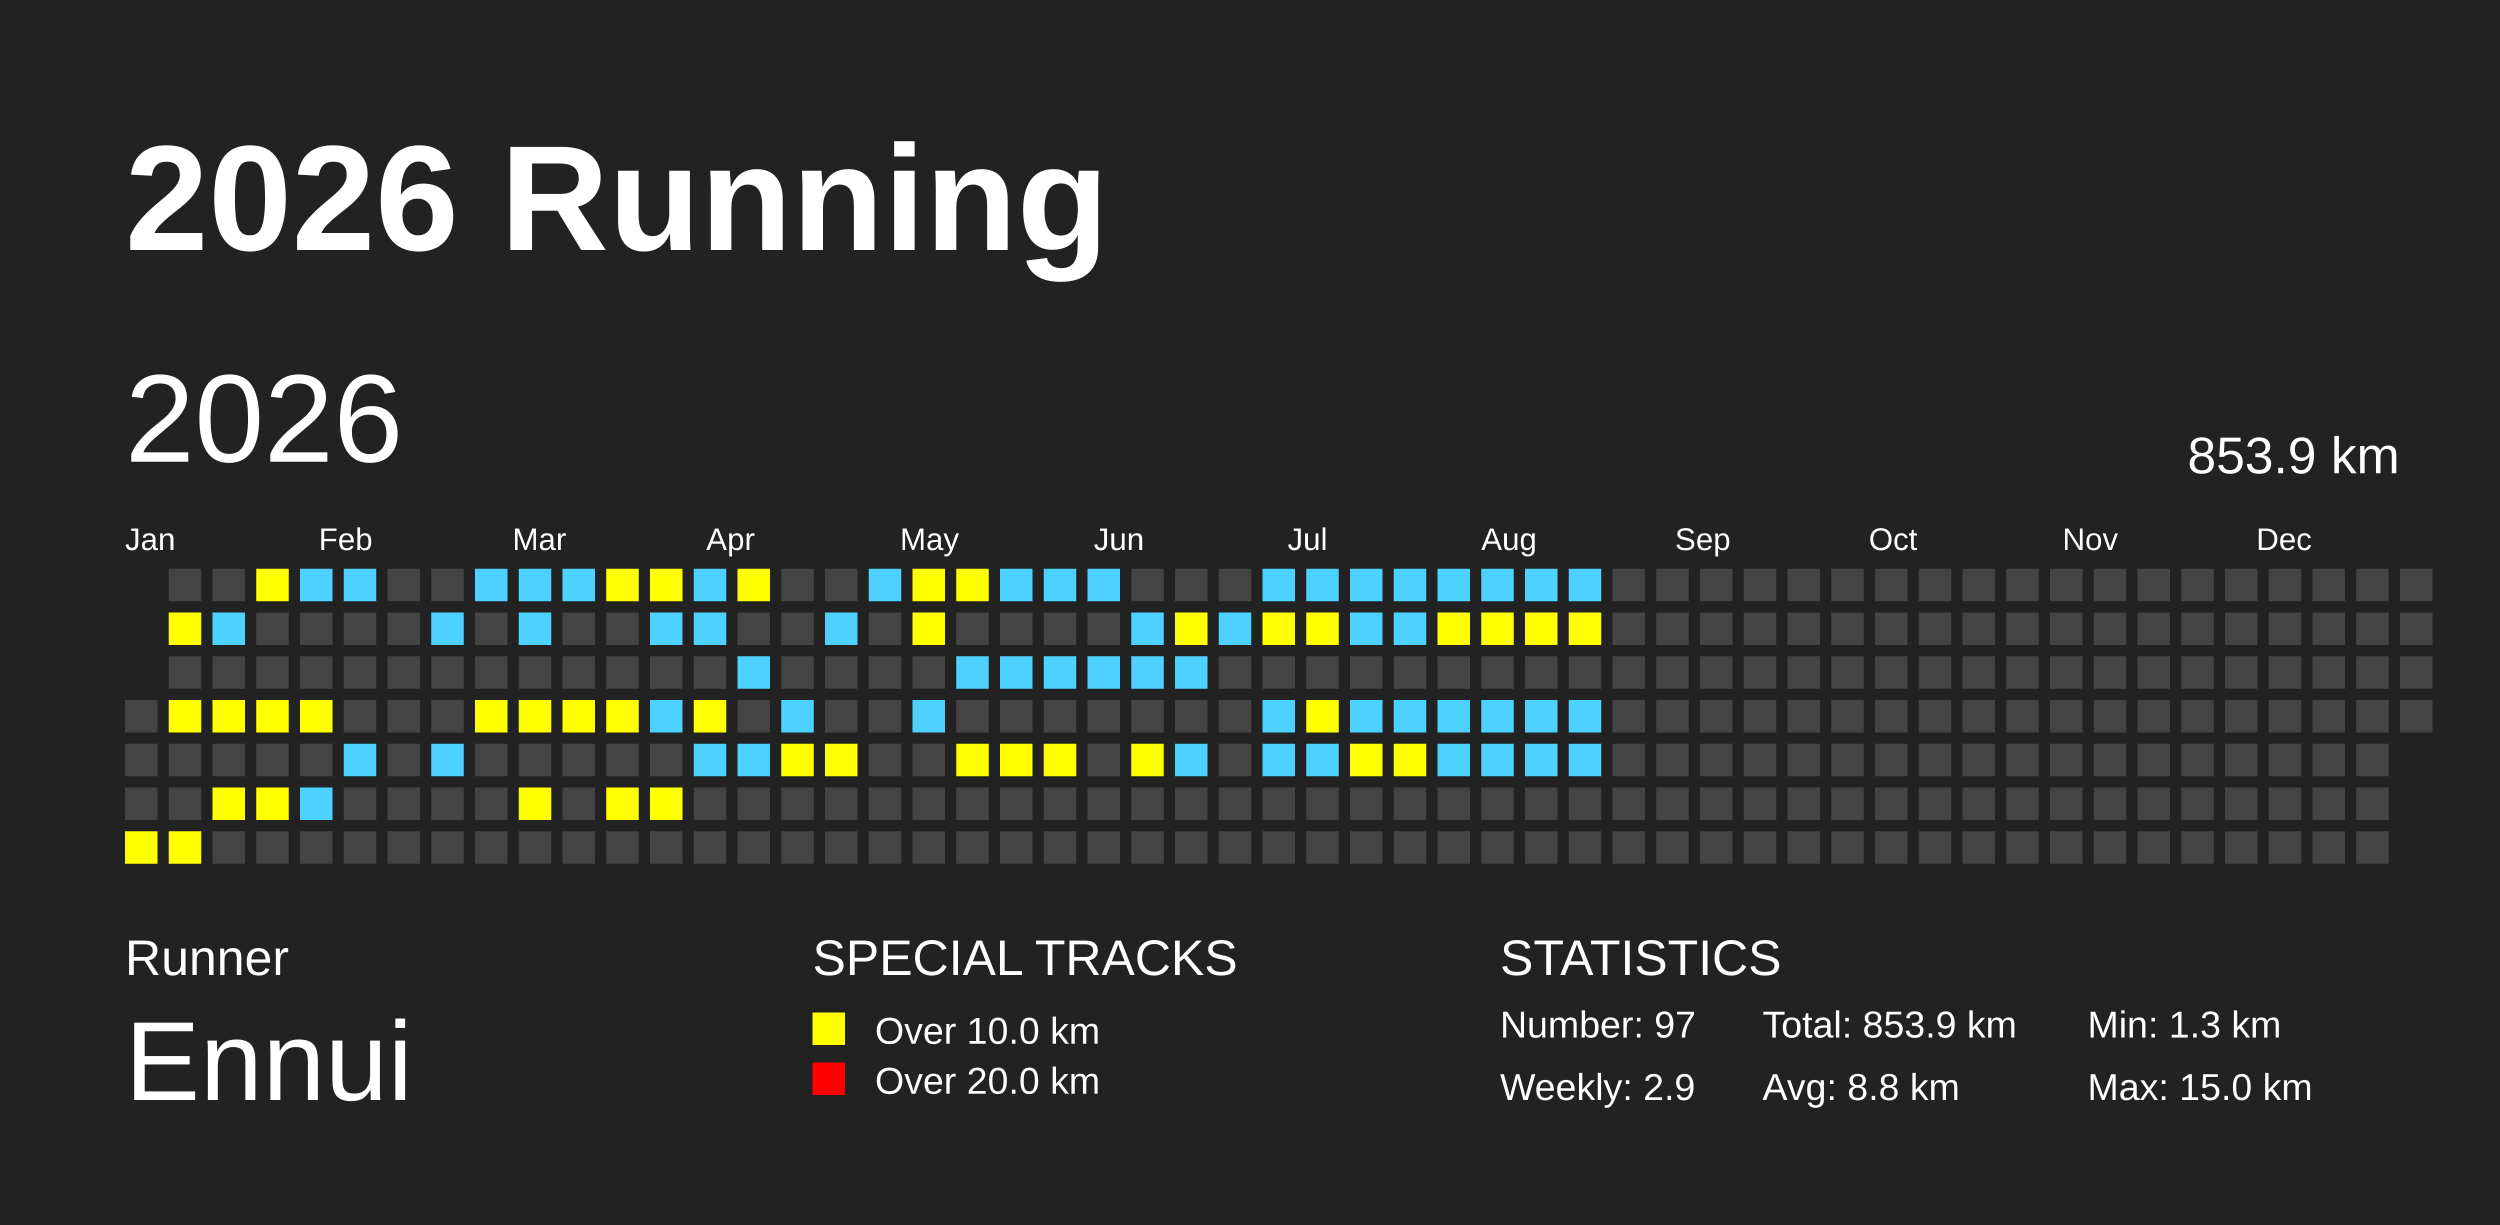
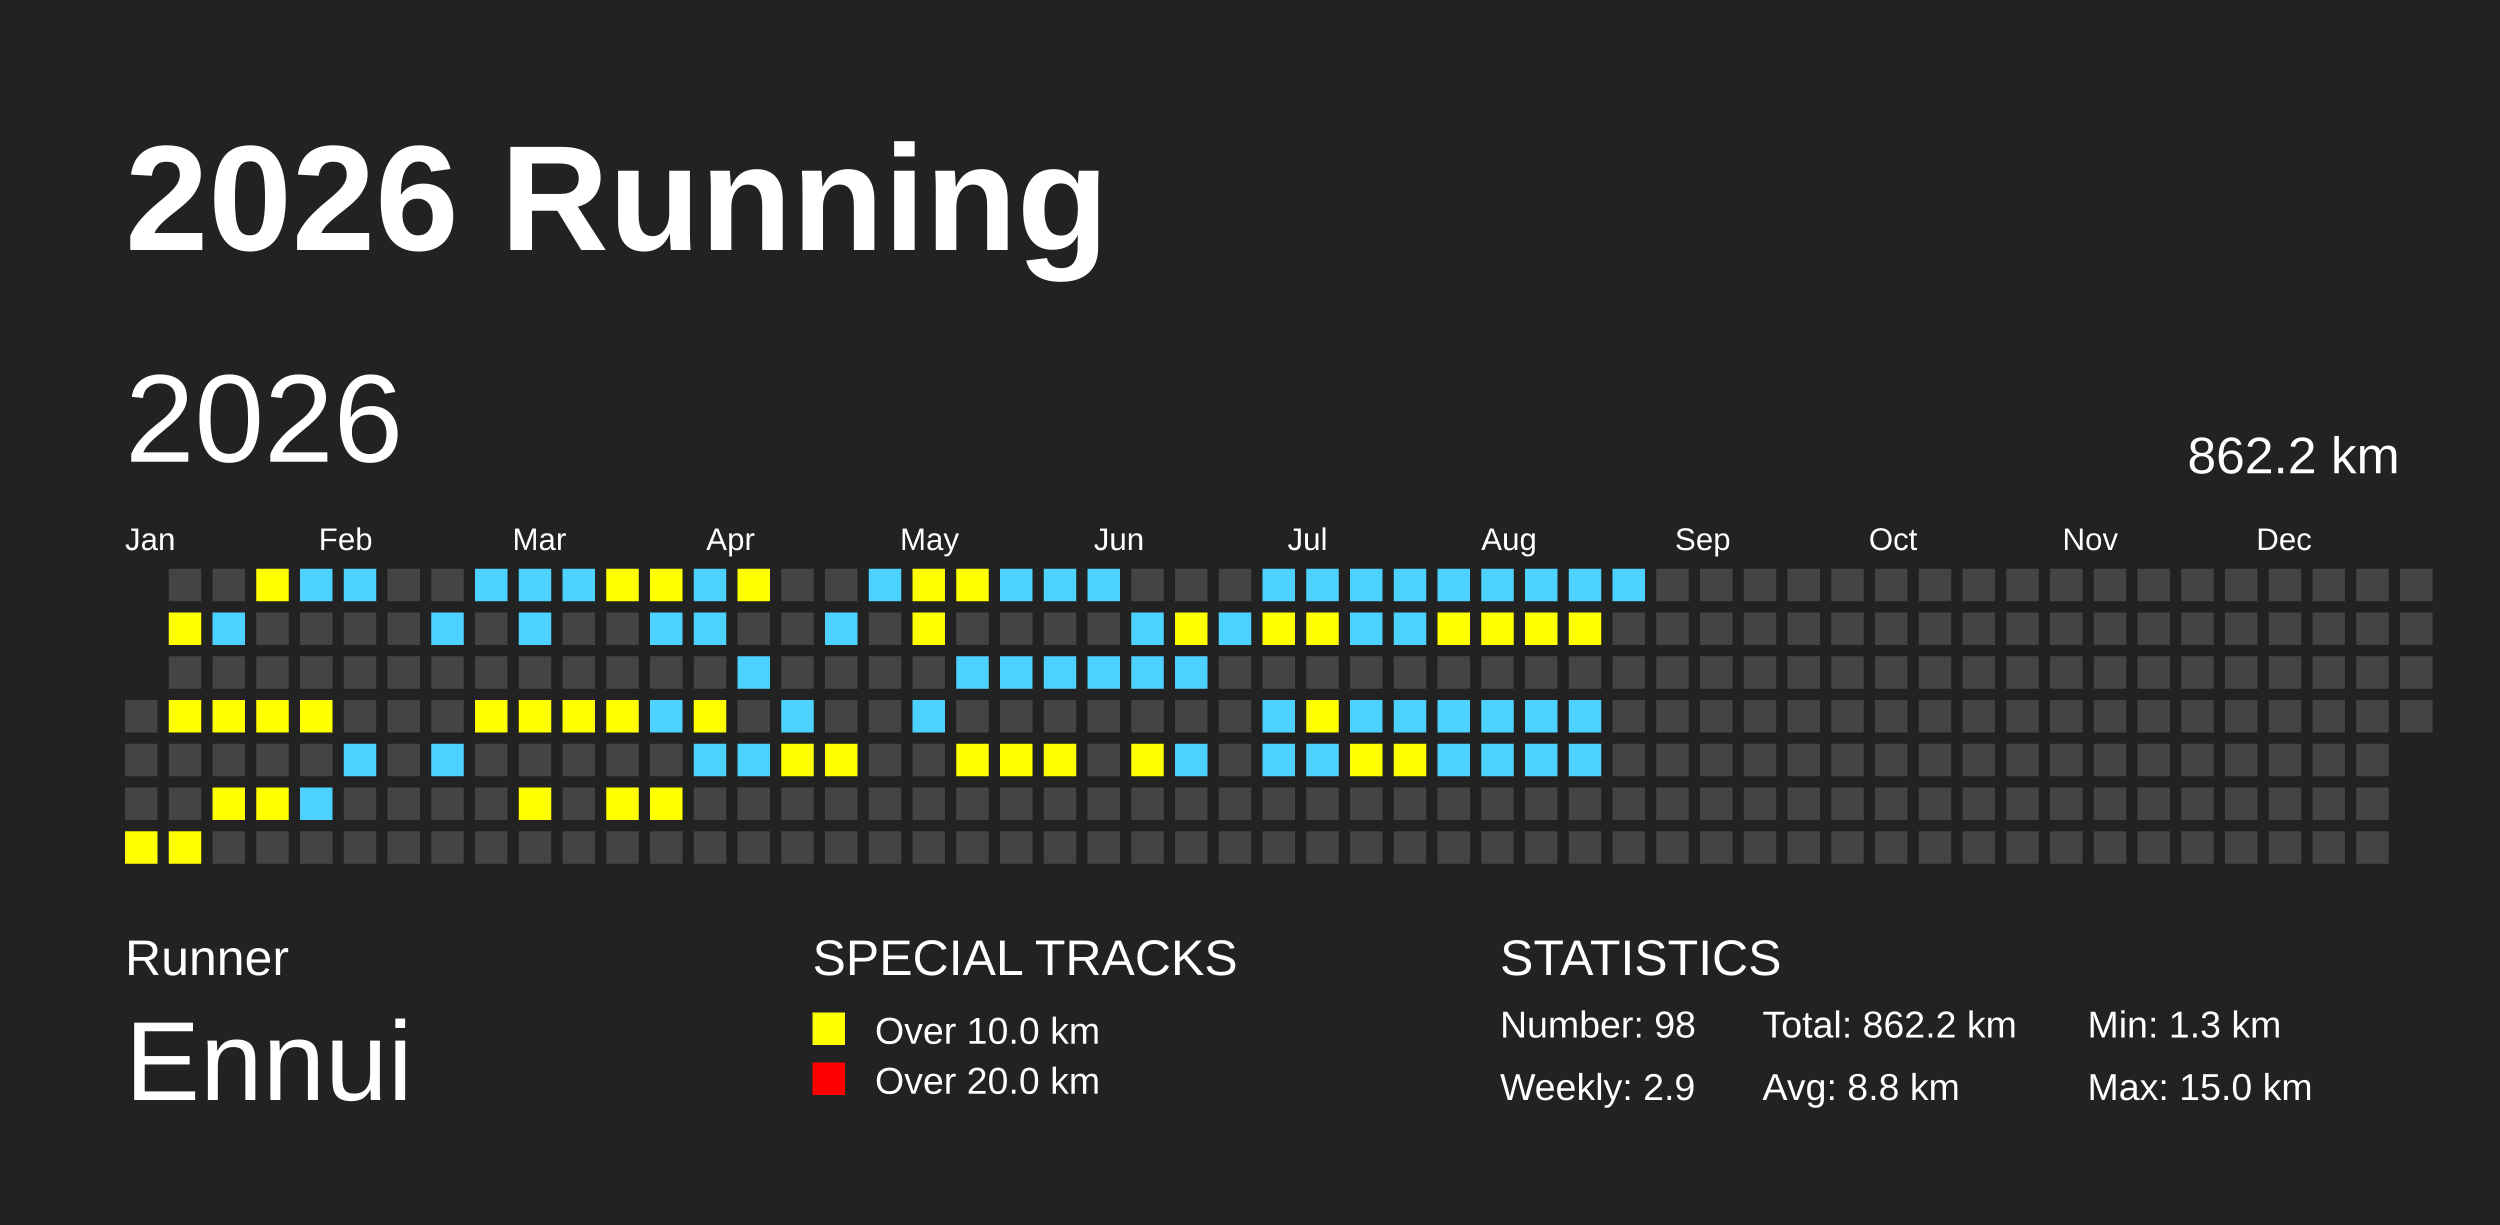
<svg xmlns="http://www.w3.org/2000/svg" baseProfile="full" height="98mm" version="1.1" viewBox="0,0,200,98" width="200mm">
  <defs />
  <rect fill="#222222" height="98" width="200" x="0" y="0" />
  <text fill="#FFFFFF" style="font-size:12px; font-family:Arial; font-weight:bold;" x="10" y="20">2026 Running</text>
  <text fill="#FFFFFF" style="font-size:4px; font-family:Arial" x="10" y="78">Runner</text>
  <text fill="#FFFFFF" style="font-size:9px; font-family:Arial" x="10" y="88">Ennui</text>
  <text fill="#FFFFFF" style="font-size:4px; font-family:Arial" x="65" y="78">SPECIAL TRACKS</text>
  <rect fill="yellow" height="2.6" width="2.6" x="65" y="81" />
  <text fill="#FFFFFF" style="font-size:3px; font-family:Arial" x="70" y="83.5">Over 10.0 km</text>
  <rect fill="red" height="2.6" width="2.6" x="65" y="85" />
  <text fill="#FFFFFF" style="font-size:3px; font-family:Arial" x="70" y="87.5">Over 20.0 km</text>
  <text fill="#FFFFFF" style="font-size:4px; font-family:Arial" x="120" y="78">STATISTICS</text>
-   <text fill="#FFFFFF" style="font-size:3px; font-family:Arial" x="120" y="83">Number: 97</text>
+   <text fill="#FFFFFF" style="font-size:3px; font-family:Arial" x="120" y="83">Number: 98</text>
  <text fill="#FFFFFF" style="font-size:3px; font-family:Arial" x="120" y="88">Weekly: 2.9</text>
-   <text fill="#FFFFFF" style="font-size:3px; font-family:Arial" x="141" y="83">Total: 853.9 km</text>
+   <text fill="#FFFFFF" style="font-size:3px; font-family:Arial" x="141" y="83">Total: 862.2 km</text>
  <text fill="#FFFFFF" style="font-size:3px; font-family:Arial" x="141" y="88">Avg: 8.8 km</text>
  <text fill="#FFFFFF" style="font-size:3px; font-family:Arial" x="167" y="83">Min: 1.3 km</text>
  <text fill="#FFFFFF" style="font-size:3px; font-family:Arial" x="167" y="88">Max: 15.0 km</text>
  <text dominant-baseline="hanging" fill="#FFFFFF" style="font-size:10.0px; font-family:Arial;" x="10" y="30">2026</text>
-   <text dominant-baseline="hanging" fill="#FFFFFF" style="font-size:4.125px; font-family:Arial;" x="175" y="35">853.9 km</text>
+   <text dominant-baseline="hanging" fill="#FFFFFF" style="font-size:4.125px; font-family:Arial;" x="175" y="35">862.2 km</text>
  <text fill="#FFFFFF" style="font-size:2.5px; font-family:Arial" x="10.0" y="44">Jan</text>
  <text fill="#FFFFFF" style="font-size:2.5px; font-family:Arial" x="25.5" y="44">Feb</text>
  <text fill="#FFFFFF" style="font-size:2.5px; font-family:Arial" x="41.0" y="44">Mar</text>
  <text fill="#FFFFFF" style="font-size:2.5px; font-family:Arial" x="56.5" y="44">Apr</text>
  <text fill="#FFFFFF" style="font-size:2.5px; font-family:Arial" x="72.0" y="44">May</text>
  <text fill="#FFFFFF" style="font-size:2.5px; font-family:Arial" x="87.5" y="44">Jun</text>
  <text fill="#FFFFFF" style="font-size:2.5px; font-family:Arial" x="103.0" y="44">Jul</text>
  <text fill="#FFFFFF" style="font-size:2.5px; font-family:Arial" x="118.5" y="44">Aug</text>
  <text fill="#FFFFFF" style="font-size:2.5px; font-family:Arial" x="134.0" y="44">Sep</text>
  <text fill="#FFFFFF" style="font-size:2.5px; font-family:Arial" x="149.5" y="44">Oct</text>
  <text fill="#FFFFFF" style="font-size:2.5px; font-family:Arial" x="165.0" y="44">Nov</text>
  <text fill="#FFFFFF" style="font-size:2.5px; font-family:Arial" x="180.5" y="44">Dec</text>
  <rect fill="#444444" height="2.6" width="2.6" x="10.0" y="56.0" />
  <rect fill="#444444" height="2.6" width="2.6" x="10.0" y="59.5" />
  <rect fill="#444444" height="2.6" width="2.6" x="10.0" y="63.0" />
  <rect fill="yellow" height="2.6" width="2.6" x="10.0" y="66.5" />
  <rect fill="#444444" height="2.6" width="2.6" x="13.5" y="45.5" />
  <rect fill="yellow" height="2.6" width="2.6" x="13.5" y="49.0" />
  <rect fill="#444444" height="2.6" width="2.6" x="13.5" y="52.5" />
  <rect fill="yellow" height="2.6" width="2.6" x="13.5" y="56.0" />
  <rect fill="#444444" height="2.6" width="2.6" x="13.5" y="59.5" />
  <rect fill="#444444" height="2.6" width="2.6" x="13.5" y="63.0" />
  <rect fill="yellow" height="2.6" width="2.6" x="13.5" y="66.5" />
  <rect fill="#444444" height="2.6" width="2.6" x="17.0" y="45.5" />
  <rect fill="#4DD2FF" height="2.6" width="2.6" x="17.0" y="49.0" />
  <rect fill="#444444" height="2.6" width="2.6" x="17.0" y="52.5" />
  <rect fill="yellow" height="2.6" width="2.6" x="17.0" y="56.0" />
  <rect fill="#444444" height="2.6" width="2.6" x="17.0" y="59.5" />
  <rect fill="yellow" height="2.6" width="2.6" x="17.0" y="63.0" />
  <rect fill="#444444" height="2.6" width="2.6" x="17.0" y="66.5" />
  <rect fill="yellow" height="2.6" width="2.6" x="20.5" y="45.5" />
  <rect fill="#444444" height="2.6" width="2.6" x="20.5" y="49.0" />
  <rect fill="#444444" height="2.6" width="2.6" x="20.5" y="52.5" />
  <rect fill="yellow" height="2.6" width="2.6" x="20.5" y="56.0" />
  <rect fill="#444444" height="2.6" width="2.6" x="20.5" y="59.5" />
  <rect fill="yellow" height="2.6" width="2.6" x="20.5" y="63.0" />
  <rect fill="#444444" height="2.6" width="2.6" x="20.5" y="66.5" />
  <rect fill="#4DD2FF" height="2.6" width="2.6" x="24.0" y="45.5" />
  <rect fill="#444444" height="2.6" width="2.6" x="24.0" y="49.0" />
  <rect fill="#444444" height="2.6" width="2.6" x="24.0" y="52.5" />
  <rect fill="yellow" height="2.6" width="2.6" x="24.0" y="56.0" />
  <rect fill="#444444" height="2.6" width="2.6" x="24.0" y="59.5" />
  <rect fill="#4DD2FF" height="2.6" width="2.6" x="24.0" y="63.0" />
  <rect fill="#444444" height="2.6" width="2.6" x="24.0" y="66.5" />
  <rect fill="#4DD2FF" height="2.6" width="2.6" x="27.5" y="45.5" />
  <rect fill="#444444" height="2.6" width="2.6" x="27.5" y="49.0" />
  <rect fill="#444444" height="2.6" width="2.6" x="27.5" y="52.5" />
  <rect fill="#444444" height="2.6" width="2.6" x="27.5" y="56.0" />
  <rect fill="#4DD2FF" height="2.6" width="2.6" x="27.5" y="59.5" />
  <rect fill="#444444" height="2.6" width="2.6" x="27.5" y="63.0" />
  <rect fill="#444444" height="2.6" width="2.6" x="27.5" y="66.5" />
  <rect fill="#444444" height="2.6" width="2.6" x="31.0" y="45.5" />
  <rect fill="#444444" height="2.6" width="2.6" x="31.0" y="49.0" />
  <rect fill="#444444" height="2.6" width="2.6" x="31.0" y="52.5" />
  <rect fill="#444444" height="2.6" width="2.6" x="31.0" y="56.0" />
  <rect fill="#444444" height="2.6" width="2.6" x="31.0" y="59.5" />
  <rect fill="#444444" height="2.6" width="2.6" x="31.0" y="63.0" />
  <rect fill="#444444" height="2.6" width="2.6" x="31.0" y="66.5" />
  <rect fill="#444444" height="2.6" width="2.6" x="34.5" y="45.5" />
  <rect fill="#4DD2FF" height="2.6" width="2.6" x="34.5" y="49.0" />
  <rect fill="#444444" height="2.6" width="2.6" x="34.5" y="52.5" />
  <rect fill="#444444" height="2.6" width="2.6" x="34.5" y="56.0" />
  <rect fill="#4DD2FF" height="2.6" width="2.6" x="34.5" y="59.5" />
  <rect fill="#444444" height="2.6" width="2.6" x="34.5" y="63.0" />
  <rect fill="#444444" height="2.6" width="2.6" x="34.5" y="66.5" />
  <rect fill="#4DD2FF" height="2.6" width="2.6" x="38.0" y="45.5" />
  <rect fill="#444444" height="2.6" width="2.6" x="38.0" y="49.0" />
  <rect fill="#444444" height="2.6" width="2.6" x="38.0" y="52.5" />
  <rect fill="yellow" height="2.6" width="2.6" x="38.0" y="56.0" />
  <rect fill="#444444" height="2.6" width="2.6" x="38.0" y="59.5" />
  <rect fill="#444444" height="2.6" width="2.6" x="38.0" y="63.0" />
  <rect fill="#444444" height="2.6" width="2.6" x="38.0" y="66.5" />
  <rect fill="#4DD2FF" height="2.6" width="2.6" x="41.5" y="45.5" />
  <rect fill="#4DD2FF" height="2.6" width="2.6" x="41.5" y="49.0" />
  <rect fill="#444444" height="2.6" width="2.6" x="41.5" y="52.5" />
  <rect fill="yellow" height="2.6" width="2.6" x="41.5" y="56.0" />
  <rect fill="#444444" height="2.6" width="2.6" x="41.5" y="59.5" />
  <rect fill="yellow" height="2.6" width="2.6" x="41.5" y="63.0" />
  <rect fill="#444444" height="2.6" width="2.6" x="41.5" y="66.5" />
  <rect fill="#4DD2FF" height="2.6" width="2.6" x="45.0" y="45.5" />
  <rect fill="#444444" height="2.6" width="2.6" x="45.0" y="49.0" />
  <rect fill="#444444" height="2.6" width="2.6" x="45.0" y="52.5" />
  <rect fill="yellow" height="2.6" width="2.6" x="45.0" y="56.0" />
  <rect fill="#444444" height="2.6" width="2.6" x="45.0" y="59.5" />
  <rect fill="#444444" height="2.6" width="2.6" x="45.0" y="63.0" />
  <rect fill="#444444" height="2.6" width="2.6" x="45.0" y="66.5" />
  <rect fill="yellow" height="2.6" width="2.6" x="48.5" y="45.5" />
  <rect fill="#444444" height="2.6" width="2.6" x="48.5" y="49.0" />
  <rect fill="#444444" height="2.6" width="2.6" x="48.5" y="52.5" />
  <rect fill="yellow" height="2.6" width="2.6" x="48.5" y="56.0" />
  <rect fill="#444444" height="2.6" width="2.6" x="48.5" y="59.5" />
  <rect fill="yellow" height="2.6" width="2.6" x="48.5" y="63.0" />
  <rect fill="#444444" height="2.6" width="2.6" x="48.5" y="66.5" />
  <rect fill="yellow" height="2.6" width="2.6" x="52.0" y="45.5" />
  <rect fill="#4DD2FF" height="2.6" width="2.6" x="52.0" y="49.0" />
  <rect fill="#444444" height="2.6" width="2.6" x="52.0" y="52.5" />
  <rect fill="#4DD2FF" height="2.6" width="2.6" x="52.0" y="56.0" />
  <rect fill="#444444" height="2.6" width="2.6" x="52.0" y="59.5" />
  <rect fill="yellow" height="2.6" width="2.6" x="52.0" y="63.0" />
  <rect fill="#444444" height="2.6" width="2.6" x="52.0" y="66.5" />
  <rect fill="#4DD2FF" height="2.6" width="2.6" x="55.5" y="45.5" />
  <rect fill="#4DD2FF" height="2.6" width="2.6" x="55.5" y="49.0" />
  <rect fill="#444444" height="2.6" width="2.6" x="55.5" y="52.5" />
  <rect fill="yellow" height="2.6" width="2.6" x="55.5" y="56.0" />
  <rect fill="#4DD2FF" height="2.6" width="2.6" x="55.5" y="59.5" />
  <rect fill="#444444" height="2.6" width="2.6" x="55.5" y="63.0" />
  <rect fill="#444444" height="2.6" width="2.6" x="55.5" y="66.5" />
  <rect fill="yellow" height="2.6" width="2.6" x="59.0" y="45.5" />
  <rect fill="#444444" height="2.6" width="2.6" x="59.0" y="49.0" />
  <rect fill="#4DD2FF" height="2.6" width="2.6" x="59.0" y="52.5" />
  <rect fill="#444444" height="2.6" width="2.6" x="59.0" y="56.0" />
  <rect fill="#4DD2FF" height="2.6" width="2.6" x="59.0" y="59.5" />
  <rect fill="#444444" height="2.6" width="2.6" x="59.0" y="63.0" />
  <rect fill="#444444" height="2.6" width="2.6" x="59.0" y="66.5" />
  <rect fill="#444444" height="2.6" width="2.6" x="62.5" y="45.5" />
  <rect fill="#444444" height="2.6" width="2.6" x="62.5" y="49.0" />
  <rect fill="#444444" height="2.6" width="2.6" x="62.5" y="52.5" />
  <rect fill="#4DD2FF" height="2.6" width="2.6" x="62.5" y="56.0" />
  <rect fill="yellow" height="2.6" width="2.6" x="62.5" y="59.5" />
  <rect fill="#444444" height="2.6" width="2.6" x="62.5" y="63.0" />
  <rect fill="#444444" height="2.6" width="2.6" x="62.5" y="66.5" />
  <rect fill="#444444" height="2.6" width="2.6" x="66.0" y="45.5" />
  <rect fill="#4DD2FF" height="2.6" width="2.6" x="66.0" y="49.0" />
  <rect fill="#444444" height="2.6" width="2.6" x="66.0" y="52.5" />
  <rect fill="#444444" height="2.6" width="2.6" x="66.0" y="56.0" />
  <rect fill="yellow" height="2.6" width="2.6" x="66.0" y="59.5" />
  <rect fill="#444444" height="2.6" width="2.6" x="66.0" y="63.0" />
  <rect fill="#444444" height="2.6" width="2.6" x="66.0" y="66.5" />
  <rect fill="#4DD2FF" height="2.6" width="2.6" x="69.5" y="45.5" />
  <rect fill="#444444" height="2.6" width="2.6" x="69.5" y="49.0" />
  <rect fill="#444444" height="2.6" width="2.6" x="69.5" y="52.5" />
  <rect fill="#444444" height="2.6" width="2.6" x="69.5" y="56.0" />
  <rect fill="#444444" height="2.6" width="2.6" x="69.5" y="59.5" />
  <rect fill="#444444" height="2.6" width="2.6" x="69.5" y="63.0" />
  <rect fill="#444444" height="2.6" width="2.6" x="69.5" y="66.5" />
  <rect fill="yellow" height="2.6" width="2.6" x="73.0" y="45.5" />
  <rect fill="yellow" height="2.6" width="2.6" x="73.0" y="49.0" />
  <rect fill="#444444" height="2.6" width="2.6" x="73.0" y="52.5" />
  <rect fill="#4DD2FF" height="2.6" width="2.6" x="73.0" y="56.0" />
  <rect fill="#444444" height="2.6" width="2.6" x="73.0" y="59.5" />
  <rect fill="#444444" height="2.6" width="2.6" x="73.0" y="63.0" />
  <rect fill="#444444" height="2.6" width="2.6" x="73.0" y="66.5" />
  <rect fill="yellow" height="2.6" width="2.6" x="76.5" y="45.5" />
  <rect fill="#444444" height="2.6" width="2.6" x="76.5" y="49.0" />
  <rect fill="#4DD2FF" height="2.6" width="2.6" x="76.5" y="52.5" />
  <rect fill="#444444" height="2.6" width="2.6" x="76.5" y="56.0" />
  <rect fill="yellow" height="2.6" width="2.6" x="76.5" y="59.5" />
  <rect fill="#444444" height="2.6" width="2.6" x="76.5" y="63.0" />
  <rect fill="#444444" height="2.6" width="2.6" x="76.5" y="66.5" />
  <rect fill="#4DD2FF" height="2.6" width="2.6" x="80.0" y="45.5" />
  <rect fill="#444444" height="2.6" width="2.6" x="80.0" y="49.0" />
  <rect fill="#4DD2FF" height="2.6" width="2.6" x="80.0" y="52.5" />
  <rect fill="#444444" height="2.6" width="2.6" x="80.0" y="56.0" />
  <rect fill="yellow" height="2.6" width="2.6" x="80.0" y="59.5" />
  <rect fill="#444444" height="2.6" width="2.6" x="80.0" y="63.0" />
  <rect fill="#444444" height="2.6" width="2.6" x="80.0" y="66.5" />
  <rect fill="#4DD2FF" height="2.6" width="2.6" x="83.5" y="45.5" />
  <rect fill="#444444" height="2.6" width="2.6" x="83.5" y="49.0" />
  <rect fill="#4DD2FF" height="2.6" width="2.6" x="83.5" y="52.5" />
  <rect fill="#444444" height="2.6" width="2.6" x="83.5" y="56.0" />
  <rect fill="yellow" height="2.6" width="2.6" x="83.5" y="59.5" />
  <rect fill="#444444" height="2.6" width="2.6" x="83.5" y="63.0" />
  <rect fill="#444444" height="2.6" width="2.6" x="83.5" y="66.5" />
  <rect fill="#4DD2FF" height="2.6" width="2.6" x="87.0" y="45.5" />
  <rect fill="#444444" height="2.6" width="2.6" x="87.0" y="49.0" />
  <rect fill="#4DD2FF" height="2.6" width="2.6" x="87.0" y="52.5" />
  <rect fill="#444444" height="2.6" width="2.6" x="87.0" y="56.0" />
  <rect fill="#444444" height="2.6" width="2.6" x="87.0" y="59.5" />
  <rect fill="#444444" height="2.6" width="2.6" x="87.0" y="63.0" />
  <rect fill="#444444" height="2.6" width="2.6" x="87.0" y="66.5" />
  <rect fill="#444444" height="2.6" width="2.6" x="90.5" y="45.5" />
  <rect fill="#4DD2FF" height="2.6" width="2.6" x="90.5" y="49.0" />
  <rect fill="#4DD2FF" height="2.6" width="2.6" x="90.5" y="52.5" />
  <rect fill="#444444" height="2.6" width="2.6" x="90.5" y="56.0" />
  <rect fill="yellow" height="2.6" width="2.6" x="90.5" y="59.5" />
  <rect fill="#444444" height="2.6" width="2.6" x="90.5" y="63.0" />
  <rect fill="#444444" height="2.6" width="2.6" x="90.5" y="66.5" />
  <rect fill="#444444" height="2.6" width="2.6" x="94.0" y="45.5" />
  <rect fill="yellow" height="2.6" width="2.6" x="94.0" y="49.0" />
  <rect fill="#4DD2FF" height="2.6" width="2.6" x="94.0" y="52.5" />
  <rect fill="#444444" height="2.6" width="2.6" x="94.0" y="56.0" />
  <rect fill="#4DD2FF" height="2.6" width="2.6" x="94.0" y="59.5" />
  <rect fill="#444444" height="2.6" width="2.6" x="94.0" y="63.0" />
  <rect fill="#444444" height="2.6" width="2.6" x="94.0" y="66.5" />
  <rect fill="#444444" height="2.6" width="2.6" x="97.5" y="45.5" />
  <rect fill="#4DD2FF" height="2.6" width="2.6" x="97.5" y="49.0" />
  <rect fill="#444444" height="2.6" width="2.6" x="97.5" y="52.5" />
  <rect fill="#444444" height="2.6" width="2.6" x="97.5" y="56.0" />
  <rect fill="#444444" height="2.6" width="2.6" x="97.5" y="59.5" />
  <rect fill="#444444" height="2.6" width="2.6" x="97.5" y="63.0" />
  <rect fill="#444444" height="2.6" width="2.6" x="97.5" y="66.5" />
  <rect fill="#4DD2FF" height="2.6" width="2.6" x="101.0" y="45.5" />
  <rect fill="yellow" height="2.6" width="2.6" x="101.0" y="49.0" />
  <rect fill="#444444" height="2.6" width="2.6" x="101.0" y="52.5" />
  <rect fill="#4DD2FF" height="2.6" width="2.6" x="101.0" y="56.0" />
  <rect fill="#4DD2FF" height="2.6" width="2.6" x="101.0" y="59.5" />
  <rect fill="#444444" height="2.6" width="2.6" x="101.0" y="63.0" />
  <rect fill="#444444" height="2.6" width="2.6" x="101.0" y="66.5" />
  <rect fill="#4DD2FF" height="2.6" width="2.6" x="104.5" y="45.5" />
  <rect fill="yellow" height="2.6" width="2.6" x="104.5" y="49.0" />
  <rect fill="#444444" height="2.6" width="2.6" x="104.5" y="52.5" />
  <rect fill="yellow" height="2.6" width="2.6" x="104.5" y="56.0" />
  <rect fill="#4DD2FF" height="2.6" width="2.6" x="104.5" y="59.5" />
  <rect fill="#444444" height="2.6" width="2.6" x="104.5" y="63.0" />
  <rect fill="#444444" height="2.6" width="2.6" x="104.5" y="66.5" />
  <rect fill="#4DD2FF" height="2.6" width="2.6" x="108.0" y="45.5" />
  <rect fill="#4DD2FF" height="2.6" width="2.6" x="108.0" y="49.0" />
  <rect fill="#444444" height="2.6" width="2.6" x="108.0" y="52.5" />
  <rect fill="#4DD2FF" height="2.6" width="2.6" x="108.0" y="56.0" />
  <rect fill="yellow" height="2.6" width="2.6" x="108.0" y="59.5" />
  <rect fill="#444444" height="2.6" width="2.6" x="108.0" y="63.0" />
  <rect fill="#444444" height="2.6" width="2.6" x="108.0" y="66.5" />
  <rect fill="#4DD2FF" height="2.6" width="2.6" x="111.5" y="45.5" />
  <rect fill="#4DD2FF" height="2.6" width="2.6" x="111.5" y="49.0" />
  <rect fill="#444444" height="2.6" width="2.6" x="111.5" y="52.5" />
  <rect fill="#4DD2FF" height="2.6" width="2.6" x="111.5" y="56.0" />
  <rect fill="yellow" height="2.6" width="2.6" x="111.5" y="59.5" />
  <rect fill="#444444" height="2.6" width="2.6" x="111.5" y="63.0" />
  <rect fill="#444444" height="2.6" width="2.6" x="111.5" y="66.5" />
  <rect fill="#4DD2FF" height="2.6" width="2.6" x="115.0" y="45.5" />
  <rect fill="yellow" height="2.6" width="2.6" x="115.0" y="49.0" />
  <rect fill="#444444" height="2.6" width="2.6" x="115.0" y="52.5" />
  <rect fill="#4DD2FF" height="2.6" width="2.6" x="115.0" y="56.0" />
  <rect fill="#4DD2FF" height="2.6" width="2.6" x="115.0" y="59.5" />
  <rect fill="#444444" height="2.6" width="2.6" x="115.0" y="63.0" />
  <rect fill="#444444" height="2.6" width="2.6" x="115.0" y="66.5" />
  <rect fill="#4DD2FF" height="2.6" width="2.6" x="118.5" y="45.5" />
  <rect fill="yellow" height="2.6" width="2.6" x="118.5" y="49.0" />
  <rect fill="#444444" height="2.6" width="2.6" x="118.5" y="52.5" />
  <rect fill="#4DD2FF" height="2.6" width="2.6" x="118.5" y="56.0" />
  <rect fill="#4DD2FF" height="2.6" width="2.6" x="118.5" y="59.5" />
  <rect fill="#444444" height="2.6" width="2.6" x="118.5" y="63.0" />
  <rect fill="#444444" height="2.6" width="2.6" x="118.5" y="66.5" />
  <rect fill="#4DD2FF" height="2.6" width="2.6" x="122.0" y="45.5" />
  <rect fill="yellow" height="2.6" width="2.6" x="122.0" y="49.0" />
  <rect fill="#444444" height="2.6" width="2.6" x="122.0" y="52.5" />
  <rect fill="#4DD2FF" height="2.6" width="2.6" x="122.0" y="56.0" />
  <rect fill="#4DD2FF" height="2.6" width="2.6" x="122.0" y="59.5" />
  <rect fill="#444444" height="2.6" width="2.6" x="122.0" y="63.0" />
  <rect fill="#444444" height="2.6" width="2.6" x="122.0" y="66.5" />
  <rect fill="#4DD2FF" height="2.6" width="2.6" x="125.5" y="45.5" />
  <rect fill="yellow" height="2.6" width="2.6" x="125.5" y="49.0" />
  <rect fill="#444444" height="2.6" width="2.6" x="125.5" y="52.5" />
  <rect fill="#4DD2FF" height="2.6" width="2.6" x="125.5" y="56.0" />
  <rect fill="#4DD2FF" height="2.6" width="2.6" x="125.5" y="59.5" />
  <rect fill="#444444" height="2.6" width="2.6" x="125.5" y="63.0" />
  <rect fill="#444444" height="2.6" width="2.6" x="125.5" y="66.5" />
-   <rect fill="#444444" height="2.6" width="2.6" x="129.0" y="45.5" />
+   <rect fill="#4DD2FF" height="2.6" width="2.6" x="129.0" y="45.5" />
  <rect fill="#444444" height="2.6" width="2.6" x="129.0" y="49.0" />
  <rect fill="#444444" height="2.6" width="2.6" x="129.0" y="52.5" />
  <rect fill="#444444" height="2.6" width="2.6" x="129.0" y="56.0" />
  <rect fill="#444444" height="2.6" width="2.6" x="129.0" y="59.5" />
  <rect fill="#444444" height="2.6" width="2.6" x="129.0" y="63.0" />
  <rect fill="#444444" height="2.6" width="2.6" x="129.0" y="66.5" />
  <rect fill="#444444" height="2.6" width="2.6" x="132.5" y="45.5" />
  <rect fill="#444444" height="2.6" width="2.6" x="132.5" y="49.0" />
  <rect fill="#444444" height="2.6" width="2.6" x="132.5" y="52.5" />
  <rect fill="#444444" height="2.6" width="2.6" x="132.5" y="56.0" />
  <rect fill="#444444" height="2.6" width="2.6" x="132.5" y="59.5" />
  <rect fill="#444444" height="2.6" width="2.6" x="132.5" y="63.0" />
  <rect fill="#444444" height="2.6" width="2.6" x="132.5" y="66.5" />
  <rect fill="#444444" height="2.6" width="2.6" x="136.0" y="45.5" />
  <rect fill="#444444" height="2.6" width="2.6" x="136.0" y="49.0" />
  <rect fill="#444444" height="2.6" width="2.6" x="136.0" y="52.5" />
  <rect fill="#444444" height="2.6" width="2.6" x="136.0" y="56.0" />
  <rect fill="#444444" height="2.6" width="2.6" x="136.0" y="59.5" />
  <rect fill="#444444" height="2.6" width="2.6" x="136.0" y="63.0" />
  <rect fill="#444444" height="2.6" width="2.6" x="136.0" y="66.5" />
  <rect fill="#444444" height="2.6" width="2.6" x="139.5" y="45.5" />
  <rect fill="#444444" height="2.6" width="2.6" x="139.5" y="49.0" />
  <rect fill="#444444" height="2.6" width="2.6" x="139.5" y="52.5" />
  <rect fill="#444444" height="2.6" width="2.6" x="139.5" y="56.0" />
  <rect fill="#444444" height="2.6" width="2.6" x="139.5" y="59.5" />
  <rect fill="#444444" height="2.6" width="2.6" x="139.5" y="63.0" />
  <rect fill="#444444" height="2.6" width="2.6" x="139.5" y="66.5" />
  <rect fill="#444444" height="2.6" width="2.6" x="143.0" y="45.5" />
  <rect fill="#444444" height="2.6" width="2.6" x="143.0" y="49.0" />
  <rect fill="#444444" height="2.6" width="2.6" x="143.0" y="52.5" />
  <rect fill="#444444" height="2.6" width="2.6" x="143.0" y="56.0" />
  <rect fill="#444444" height="2.6" width="2.6" x="143.0" y="59.5" />
  <rect fill="#444444" height="2.6" width="2.6" x="143.0" y="63.0" />
  <rect fill="#444444" height="2.6" width="2.6" x="143.0" y="66.5" />
  <rect fill="#444444" height="2.6" width="2.6" x="146.5" y="45.5" />
  <rect fill="#444444" height="2.6" width="2.6" x="146.5" y="49.0" />
  <rect fill="#444444" height="2.6" width="2.6" x="146.5" y="52.5" />
  <rect fill="#444444" height="2.6" width="2.6" x="146.5" y="56.0" />
  <rect fill="#444444" height="2.6" width="2.6" x="146.5" y="59.5" />
  <rect fill="#444444" height="2.6" width="2.6" x="146.5" y="63.0" />
  <rect fill="#444444" height="2.6" width="2.6" x="146.5" y="66.5" />
  <rect fill="#444444" height="2.6" width="2.6" x="150.0" y="45.5" />
  <rect fill="#444444" height="2.6" width="2.6" x="150.0" y="49.0" />
  <rect fill="#444444" height="2.6" width="2.6" x="150.0" y="52.5" />
  <rect fill="#444444" height="2.6" width="2.6" x="150.0" y="56.0" />
  <rect fill="#444444" height="2.6" width="2.6" x="150.0" y="59.5" />
  <rect fill="#444444" height="2.6" width="2.6" x="150.0" y="63.0" />
  <rect fill="#444444" height="2.6" width="2.6" x="150.0" y="66.5" />
  <rect fill="#444444" height="2.6" width="2.6" x="153.5" y="45.5" />
  <rect fill="#444444" height="2.6" width="2.6" x="153.5" y="49.0" />
  <rect fill="#444444" height="2.6" width="2.6" x="153.5" y="52.5" />
  <rect fill="#444444" height="2.6" width="2.6" x="153.5" y="56.0" />
  <rect fill="#444444" height="2.6" width="2.6" x="153.5" y="59.5" />
  <rect fill="#444444" height="2.6" width="2.6" x="153.5" y="63.0" />
  <rect fill="#444444" height="2.6" width="2.6" x="153.5" y="66.5" />
  <rect fill="#444444" height="2.6" width="2.6" x="157.0" y="45.5" />
  <rect fill="#444444" height="2.6" width="2.6" x="157.0" y="49.0" />
  <rect fill="#444444" height="2.6" width="2.6" x="157.0" y="52.5" />
  <rect fill="#444444" height="2.6" width="2.6" x="157.0" y="56.0" />
  <rect fill="#444444" height="2.6" width="2.6" x="157.0" y="59.5" />
  <rect fill="#444444" height="2.6" width="2.6" x="157.0" y="63.0" />
  <rect fill="#444444" height="2.6" width="2.6" x="157.0" y="66.5" />
  <rect fill="#444444" height="2.6" width="2.6" x="160.5" y="45.5" />
  <rect fill="#444444" height="2.6" width="2.6" x="160.5" y="49.0" />
  <rect fill="#444444" height="2.6" width="2.6" x="160.5" y="52.5" />
  <rect fill="#444444" height="2.6" width="2.6" x="160.5" y="56.0" />
  <rect fill="#444444" height="2.6" width="2.6" x="160.5" y="59.5" />
  <rect fill="#444444" height="2.6" width="2.6" x="160.5" y="63.0" />
  <rect fill="#444444" height="2.6" width="2.6" x="160.5" y="66.5" />
  <rect fill="#444444" height="2.6" width="2.6" x="164.0" y="45.5" />
  <rect fill="#444444" height="2.6" width="2.6" x="164.0" y="49.0" />
  <rect fill="#444444" height="2.6" width="2.6" x="164.0" y="52.5" />
  <rect fill="#444444" height="2.6" width="2.6" x="164.0" y="56.0" />
  <rect fill="#444444" height="2.6" width="2.6" x="164.0" y="59.5" />
  <rect fill="#444444" height="2.6" width="2.6" x="164.0" y="63.0" />
  <rect fill="#444444" height="2.6" width="2.6" x="164.0" y="66.5" />
  <rect fill="#444444" height="2.6" width="2.6" x="167.5" y="45.5" />
  <rect fill="#444444" height="2.6" width="2.6" x="167.5" y="49.0" />
  <rect fill="#444444" height="2.6" width="2.6" x="167.5" y="52.5" />
  <rect fill="#444444" height="2.6" width="2.6" x="167.5" y="56.0" />
  <rect fill="#444444" height="2.6" width="2.6" x="167.5" y="59.5" />
  <rect fill="#444444" height="2.6" width="2.6" x="167.5" y="63.0" />
  <rect fill="#444444" height="2.6" width="2.6" x="167.5" y="66.5" />
  <rect fill="#444444" height="2.6" width="2.6" x="171.0" y="45.5" />
  <rect fill="#444444" height="2.6" width="2.6" x="171.0" y="49.0" />
  <rect fill="#444444" height="2.6" width="2.6" x="171.0" y="52.5" />
  <rect fill="#444444" height="2.6" width="2.6" x="171.0" y="56.0" />
  <rect fill="#444444" height="2.6" width="2.6" x="171.0" y="59.5" />
  <rect fill="#444444" height="2.6" width="2.6" x="171.0" y="63.0" />
  <rect fill="#444444" height="2.6" width="2.6" x="171.0" y="66.5" />
  <rect fill="#444444" height="2.6" width="2.6" x="174.5" y="45.5" />
  <rect fill="#444444" height="2.6" width="2.6" x="174.5" y="49.0" />
  <rect fill="#444444" height="2.6" width="2.6" x="174.5" y="52.5" />
  <rect fill="#444444" height="2.6" width="2.6" x="174.5" y="56.0" />
  <rect fill="#444444" height="2.6" width="2.6" x="174.5" y="59.5" />
  <rect fill="#444444" height="2.6" width="2.6" x="174.5" y="63.0" />
  <rect fill="#444444" height="2.6" width="2.6" x="174.5" y="66.5" />
  <rect fill="#444444" height="2.6" width="2.6" x="178.0" y="45.5" />
  <rect fill="#444444" height="2.6" width="2.6" x="178.0" y="49.0" />
  <rect fill="#444444" height="2.6" width="2.6" x="178.0" y="52.5" />
  <rect fill="#444444" height="2.6" width="2.6" x="178.0" y="56.0" />
  <rect fill="#444444" height="2.6" width="2.6" x="178.0" y="59.5" />
  <rect fill="#444444" height="2.6" width="2.6" x="178.0" y="63.0" />
  <rect fill="#444444" height="2.6" width="2.6" x="178.0" y="66.5" />
  <rect fill="#444444" height="2.6" width="2.6" x="181.5" y="45.5" />
  <rect fill="#444444" height="2.6" width="2.6" x="181.5" y="49.0" />
  <rect fill="#444444" height="2.6" width="2.6" x="181.5" y="52.5" />
  <rect fill="#444444" height="2.6" width="2.6" x="181.5" y="56.0" />
  <rect fill="#444444" height="2.6" width="2.6" x="181.5" y="59.5" />
  <rect fill="#444444" height="2.6" width="2.6" x="181.5" y="63.0" />
  <rect fill="#444444" height="2.6" width="2.6" x="181.5" y="66.5" />
  <rect fill="#444444" height="2.6" width="2.6" x="185.0" y="45.5" />
  <rect fill="#444444" height="2.6" width="2.6" x="185.0" y="49.0" />
  <rect fill="#444444" height="2.6" width="2.6" x="185.0" y="52.5" />
  <rect fill="#444444" height="2.6" width="2.6" x="185.0" y="56.0" />
  <rect fill="#444444" height="2.6" width="2.6" x="185.0" y="59.5" />
  <rect fill="#444444" height="2.6" width="2.6" x="185.0" y="63.0" />
  <rect fill="#444444" height="2.6" width="2.6" x="185.0" y="66.5" />
  <rect fill="#444444" height="2.6" width="2.6" x="188.5" y="45.5" />
  <rect fill="#444444" height="2.6" width="2.6" x="188.5" y="49.0" />
  <rect fill="#444444" height="2.6" width="2.6" x="188.5" y="52.5" />
  <rect fill="#444444" height="2.6" width="2.6" x="188.5" y="56.0" />
  <rect fill="#444444" height="2.6" width="2.6" x="188.5" y="59.5" />
  <rect fill="#444444" height="2.6" width="2.6" x="188.5" y="63.0" />
  <rect fill="#444444" height="2.6" width="2.6" x="188.5" y="66.5" />
  <rect fill="#444444" height="2.6" width="2.6" x="192.0" y="45.5" />
  <rect fill="#444444" height="2.6" width="2.6" x="192.0" y="49.0" />
  <rect fill="#444444" height="2.6" width="2.6" x="192.0" y="52.5" />
  <rect fill="#444444" height="2.6" width="2.6" x="192.0" y="56.0" />
</svg>
